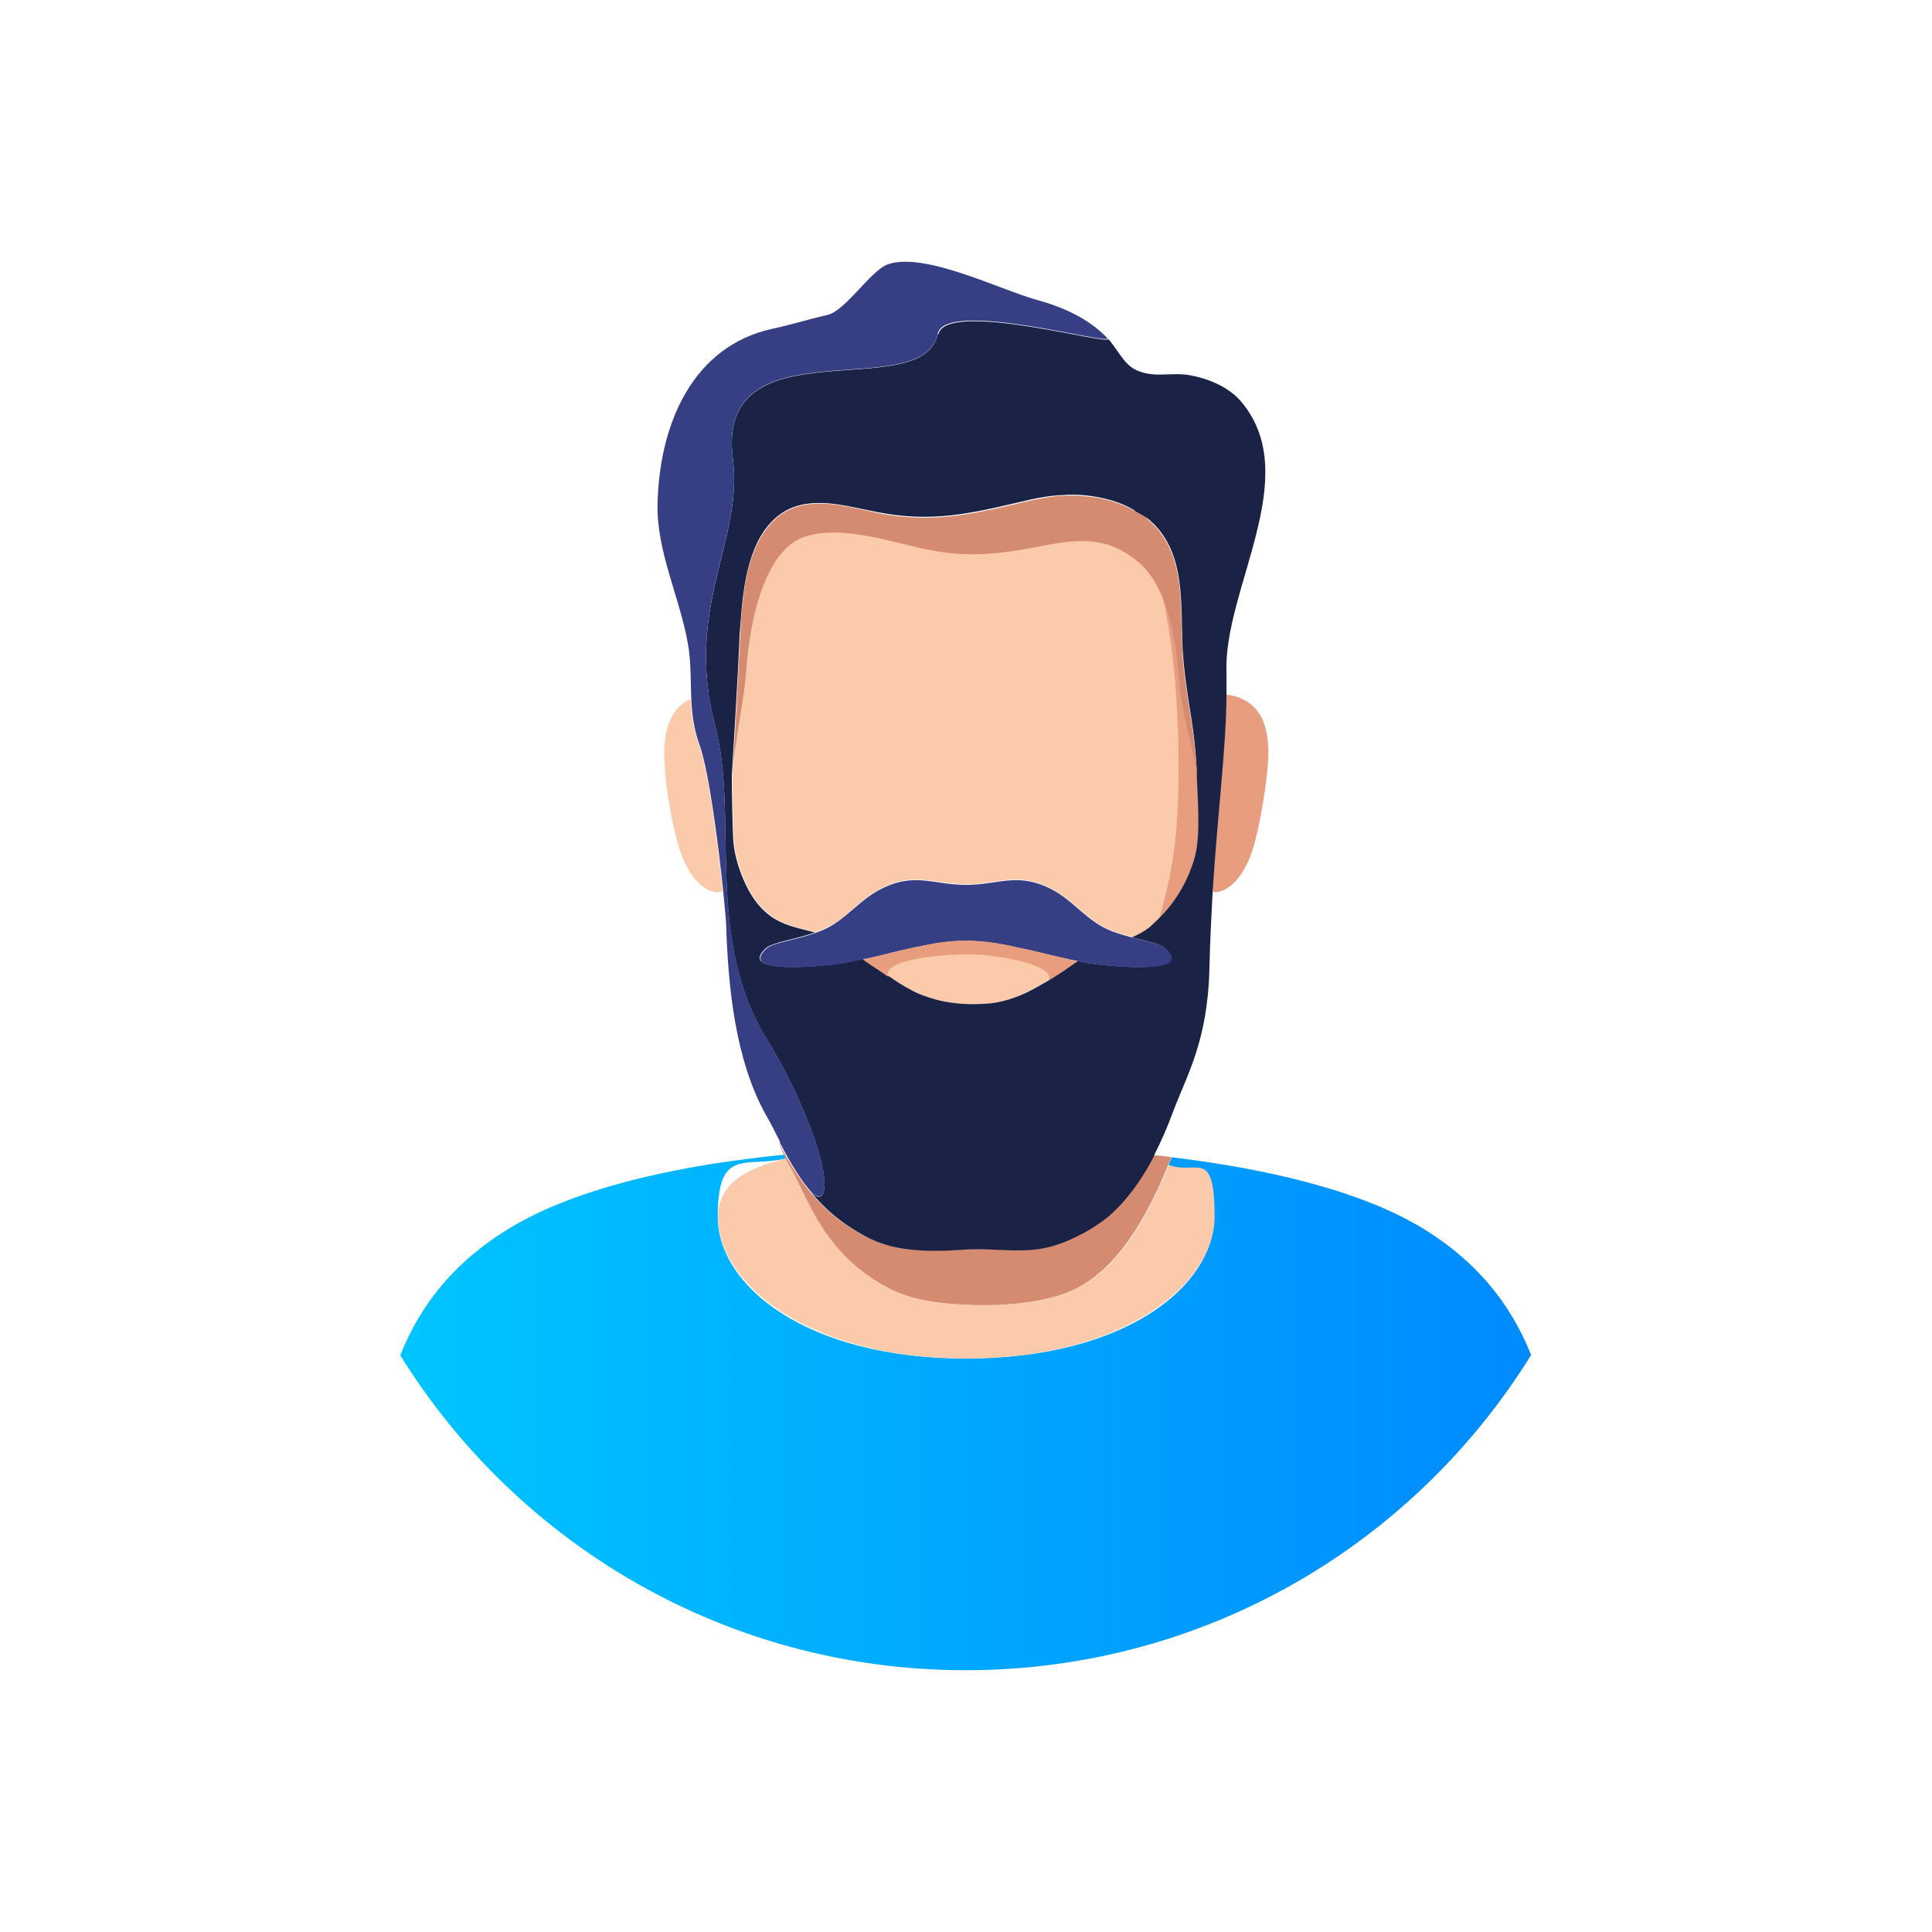
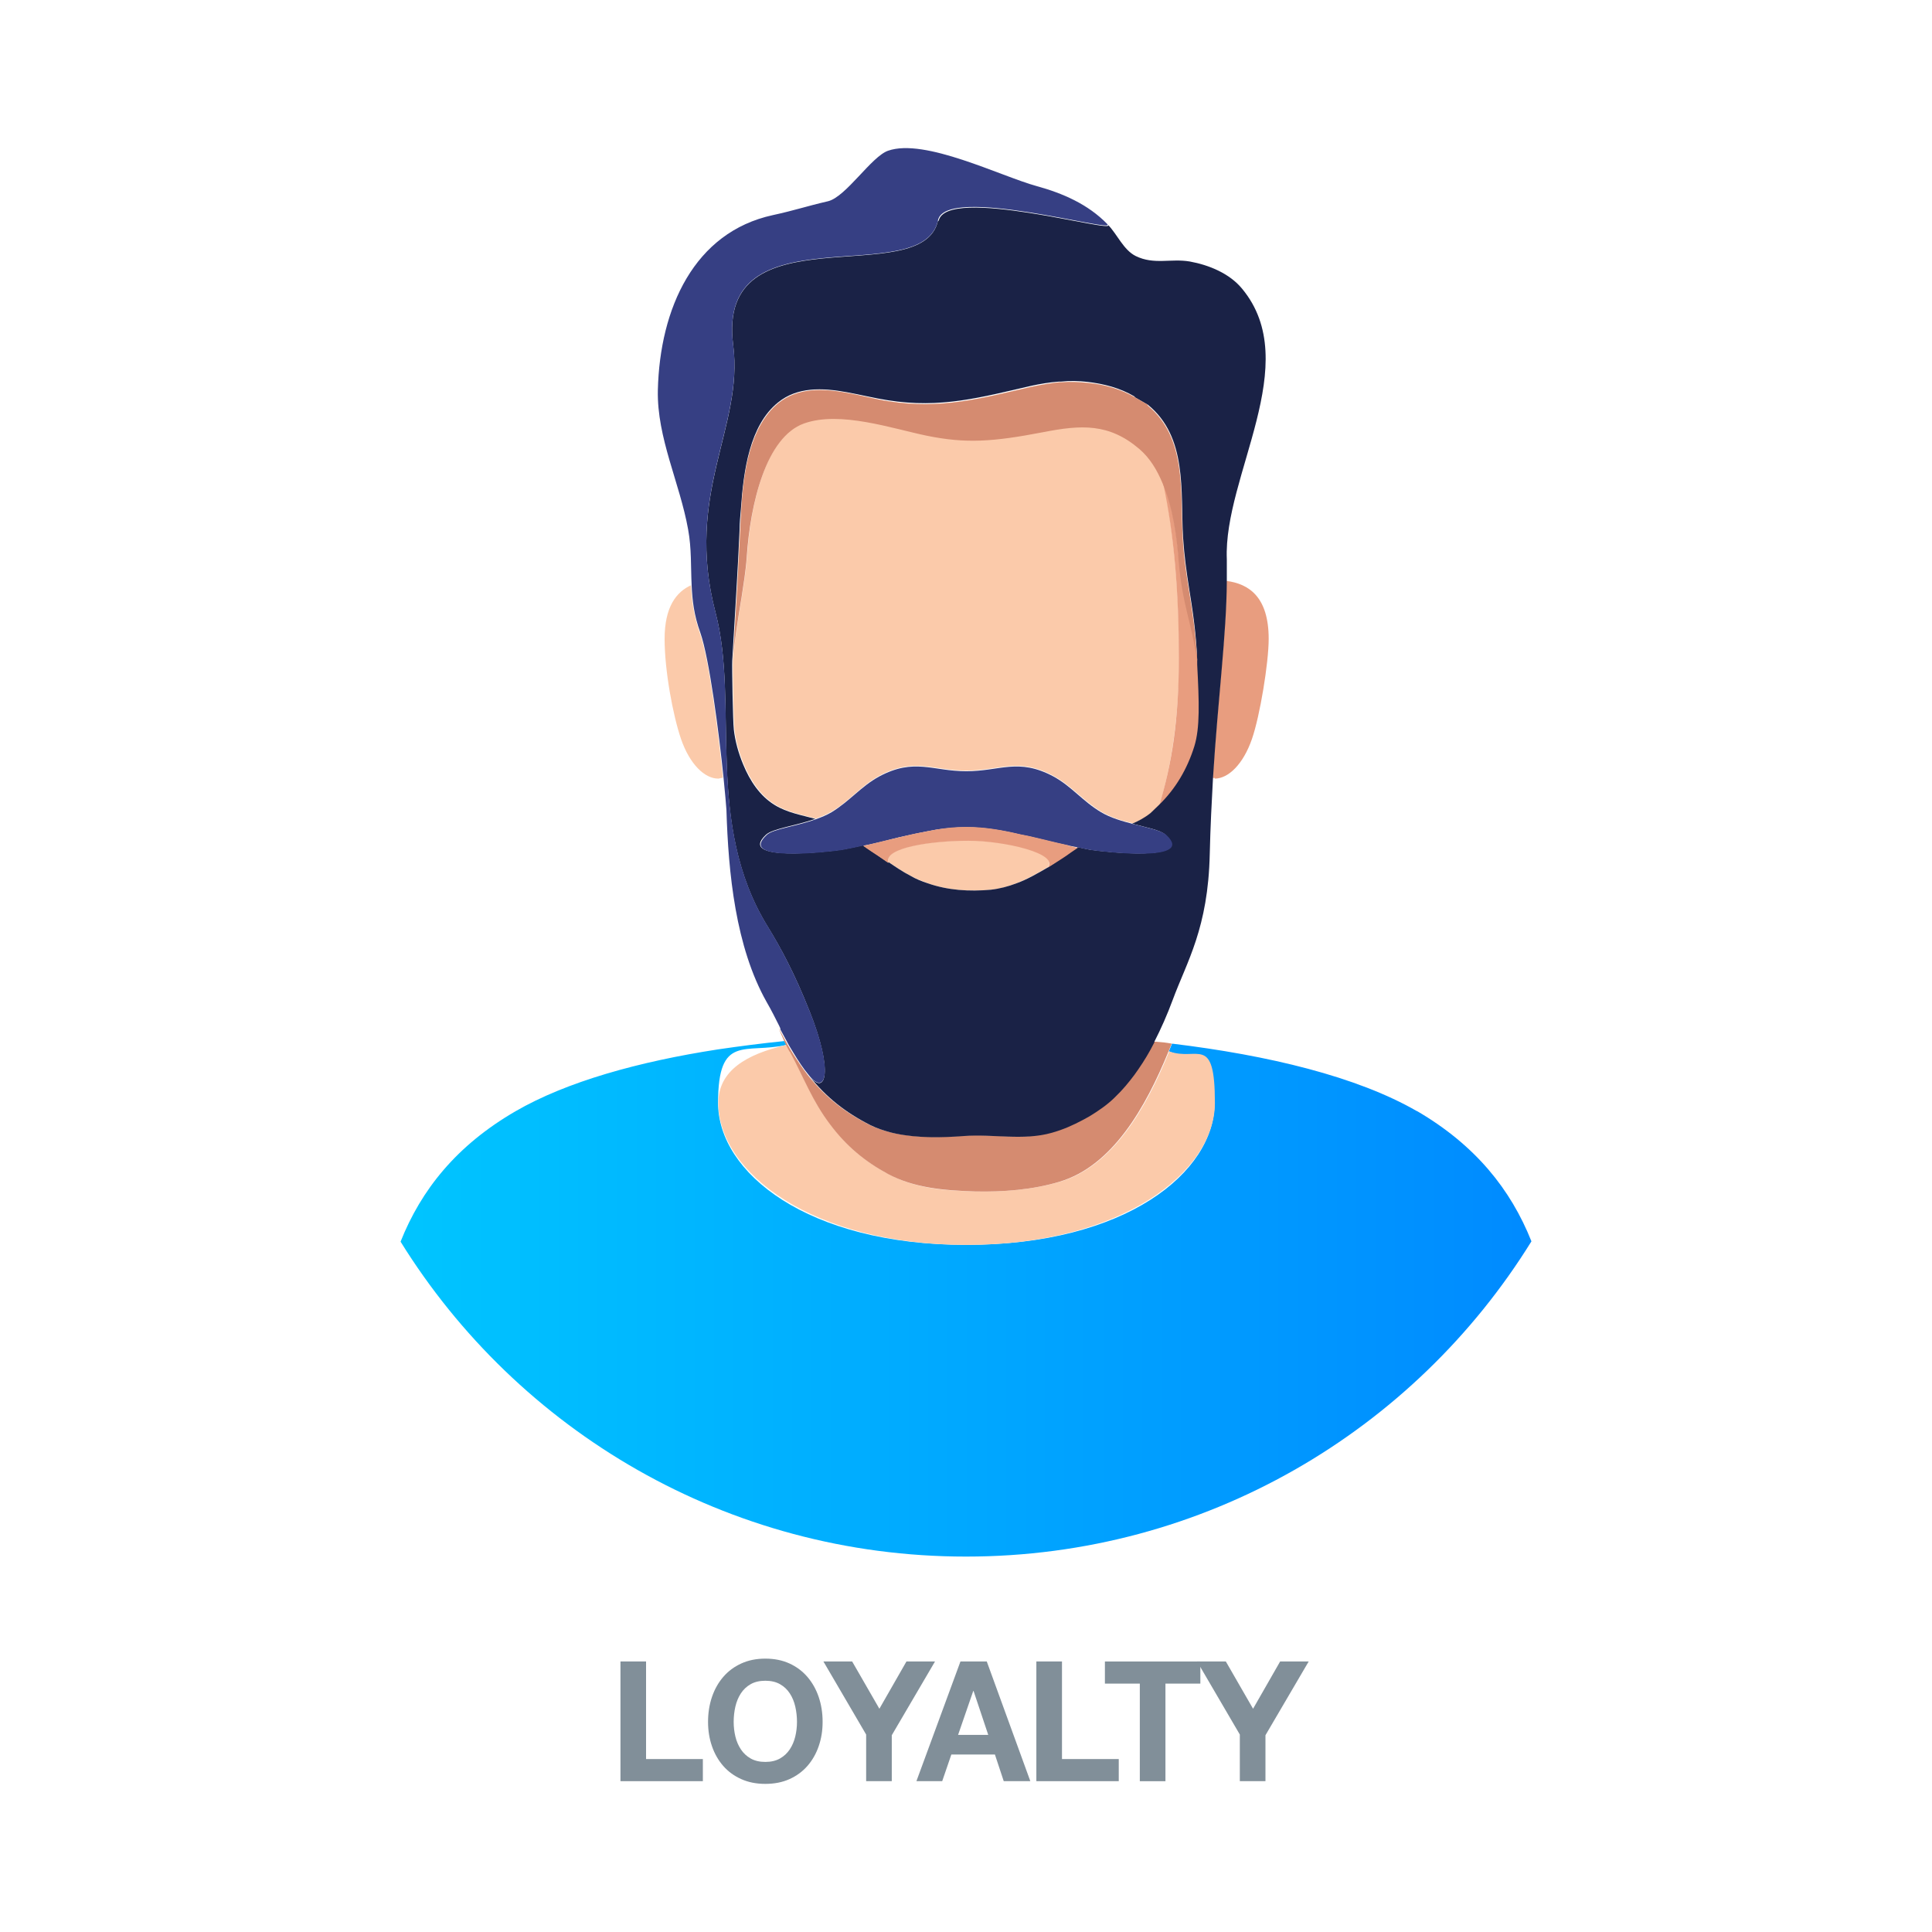
<svg xmlns="http://www.w3.org/2000/svg" id="Layer_4" width="600" height="600" version="1.1" viewBox="0 0 600 600">
  <defs>
-     <linearGradient id="linear-gradient" x1="-506.56" y1="1503.6" x2="-491.26" y2="1503.6" gradientTransform="translate(11722.1 -33993.9) scale(22.9)" gradientUnits="userSpaceOnUse">
+     <linearGradient id="linear-gradient" x1="-506.55" y1="1502.06" x2="-491.25" y2="1502.06" gradientTransform="translate(11722.1 -33993.9) scale(22.9)" gradientUnits="userSpaceOnUse">
      <stop offset="0" stop-color="#00c5ff" />
      <stop offset="1" stop-color="#008bff" />
    </linearGradient>
-     <linearGradient id="linear-gradient1" x1="-506.56" y1="1500.34" x2="-491.26" y2="1500.34" gradientTransform="translate(11722.1 -33999.1) scale(22.9)" gradientUnits="userSpaceOnUse">
+     <linearGradient id="linear-gradient1" x1="-506.55" y1="1498.8" x2="-491.25" y2="1498.8" gradientTransform="translate(11722.1 -33999.1) scale(22.9)" gradientUnits="userSpaceOnUse">
      <stop offset="0" stop-color="#2580bf" />
      <stop offset="1" stop-color="#2e337f" />
    </linearGradient>
  </defs>
-   <polygon points="241.8 354.1 242.2 354.9 241.7 354 241.8 354.1" fill="none" />
-   <path d="M440,380.4c-18.7-10.8-46.3-17.4-76.1-21l-1,2.4c8.7,3.1,14.2,8.1,14.2,16,0,21.6-27.6,44.1-77.1,44.1s-77.1-22.5-77.1-44.1,8.5-15.1,21.2-18l-.6-1.2c-7,.7-13.9,1.6-20.7,2.6-24.6,3.8-46.9,10-62.8,19.2-18.3,10.6-29.3,24.4-35.7,40.5,36.4,58.7,101.4,97.8,175.6,97.8s139.2-39.1,175.6-97.9c-6.4-16.1-17.4-29.9-35.6-40.5l.1.1Z" fill="url(#linear-gradient)" />
-   <polygon points="358.3 358.7 359 358.7 358.3 358.7 358.2 358.9 358.3 358.7" fill="url(#linear-gradient1)" />
-   <path d="M377.1,277.1c4.3,0,8.9-4.5,11.6-12.3,2.5-7.2,5.2-23.7,5.2-31.1,0-13.1-6.2-17.1-13.1-18-.1,16.7-2.7,35.8-4.3,61.2h.7l-.1.2Z" fill="#e89d7f" />
-   <path d="M270.1,297.4l-2.1.4c1.5,1.1,3.1,2.1,4.7,3.2-1.5-1-3.1-2-4.6-3.1l2.1-.5h-.1Z" fill="#fbcaaa" />
-   <path d="M316.8,294.3c-5.5-1.3-11-2.3-16.8-2.3h-.3.3c5.8,0,11.3,1,16.8,2.3Z" fill="#fbcaaa" />
-   <path d="M320.3,155.4c2.8-.6,5.7-1.1,8.6-1.3-2.9.3-5.8.7-8.6,1.3-15.6,3.6-28.1,7.1-44.5,4.5-4-.6-8.3-1.8-12.8-2.5,4.4.8,8.8,1.9,12.8,2.6,16.4,2.6,28.8-.9,44.5-4.5v-.1Z" fill="#fbcaaa" />
-   <path d="M352.4,158.7h0c-4.5-2.6-9.5-4-14.5-4.5,5.1.6,10.1,1.9,14.6,4.5h-.1Z" fill="#fbcaaa" />
-   <path d="M334.7,298.5c-.7.5-1.5,1-2.2,1.5.8-.5,1.6-1,2.3-1.6l-3.1-.6,3,.7h0Z" fill="#fbcaaa" />
-   <path d="M300.6,296.3c-11.1,0-26.1,2-24.8,6.7,2.3,1.5,4.5,3,6.9,4.3,1.7.9,3.5,1.6,5.3,2.3,6.3,2.2,12.9,2.6,19.6,2,2.7-.2,5.3-1,8-2,3.2-1.3,6.4-3,9.5-4.9,4-4.3-11.9-8.4-24.6-8.4h.1Z" fill="#fbcaaa" />
-   <path d="M361.1,185.2c-1.7-4.1-3.9-7.9-7.3-10.8-9.4-7.9-18-7.4-29.8-5.2-15.6,3-24.1,3.6-36.2,1.1-10.7-2.2-26.9-7.8-38.1-3.8-11.8,4.2-16.7,24.9-17.8,41.6-.3,4.3-1,8.4-1.6,12.4-1.1,6.6-2.2,13.2-2.7,20.1v-.2c.4-7.1.9-14.5,1.3-21.9.4-6.4.7-12.8,1-19.1,0-1.9.2-4,.3-6.2-.1,2.1-.3,4.2-.4,6.2-.3,6.3-.7,12.7-1,19.1-.4,7.4-.9,14.7-1.3,21.9-.1,1.8.2,18.9.5,21.4.4,3.5,1.4,7.2,2.9,10.8,2.1,5.1,5.2,9.8,9.8,12.6,3.9,2.4,8.3,3.1,12.6,4.3,1.7-.6,3.4-1.3,4.9-2.2,5.7-3.4,9.1-8,14.8-11.1,10.9-5.8,16.5-1.6,27-1.6s16.1-4.2,27,1.6c5.7,3.1,9.1,7.6,14.8,11.1,3,1.8,6.6,2.9,10,3.7,1.9-.8,3.8-1.7,5.7-3.3l2.5-2.4c4-13.3,6.1-28.7,6.1-46.1s-1.4-37.9-4.9-54.1l-.1.1Z" fill="#fbcaaa" />
-   <path d="M329,402.3c-8.3,2.5-17.7,3.2-26.2,3-9.8-.2-18.9-1-27-5.4-7.3-3.9-12.9-8.6-18-15.4-5.6-7.4-8-14.2-12.5-22.6l-1.1-2.1c-12.7,2.9-21.2,8.1-21.2,18,0,21.6,29.3,44.1,77.1,44.1s77.1-22.5,77.1-44.1-5.5-12.8-14.2-16c-7,17.3-17.4,35.6-33.9,40.5h-.1Z" fill="#fbcaaa" />
-   <path d="M214.6,217c-4.7,2.1-8.3,6.8-8.3,16.7s2.6,23.8,5.1,31.1c2.7,7.8,7.3,12.3,11.6,12.3l1.4-.3c-1.4-13.8-4.3-37-7.2-45-1.9-5.5-2.5-10.2-2.7-14.7l.1-.1Z" fill="#fbcaaa" />
-   <path d="M245.2,361.9c4.5,8.4,6.9,15.2,12.5,22.6,5.1,6.8,10.8,11.5,18,15.4,8.1,4.3,17.2,5.1,27,5.4,8.6.2,17.9-.5,26.2-3,16.5-4.9,26.8-23.1,33.9-40.5l1-2.4h0c-1.6-.3-3.3-.5-4.9-.6h-.7l-.1.1c-1.5,3-3.2,5.8-5,8.4l-1.2,1.7c-1.8,2.4-3.6,4.7-5.8,6.7l-.6.6c-2.3,2.1-4.9,4-7.6,5.6l-2,1.1c-3,1.6-6.1,3-9.7,4-8.8,2.5-18.3.3-27.3,1-6.6.5-14.3.7-21.3-.8l-1.3-.3c-2.2-.6-4.4-1.3-6.4-2.3-7.7-3.9-13.7-8.6-19.1-15.4-1.8-2.3-3.3-4.6-4.7-6.8l-1.5-2.5c-.9-1.6-1.8-3.3-2.7-5l-.4-.8h0v-.1c.6,1.6,1.2,3,1.9,4.5h0l.6,1.3,1.1,2.1h.1Z" fill="#d58b70" />
-   <path d="M356.4,161c12.3,10,10.1,26.8,10.9,41,.4,6,1.1,11,1.9,16.1-.8-5.1-1.6-10.1-1.9-16.1-.8-14.2,1.3-31-10.9-41l-4-2.3h0l4,2.3Z" fill="#e89d7f" />
-   <path d="M366,208.9c-.6-7.7-1.8-16.2-4.9-23.6,3.5,16.2,4.9,34.6,4.9,54.1s-2.1,32.7-6.1,46.1c5.3-5.2,9-11.4,11.1-18.3,1.8-5.9,1.5-13.8.9-25.4h0v-.4h0v-1c-1.8-12.1-4.6-17.1-5.8-31.4l-.1-.1Z" fill="#e89d7f" />
-   <path d="M291.2,103.8c-4.8,22.2-69.1-3.8-63.6,38.7,3.3,25.6-15.2,45.9-5.5,83,7.5,28.5-3.6,65.6,16.3,97.7,3.8,6.2,8.1,14,12.9,26.1,7.4,18.5,5.2,26.8-.2,20,5.4,6.8,11.4,11.5,19.1,15.4,2,1,4.2,1.7,6.4,2.3l1.3.3c7,1.5,14.7,1.3,21.3.8,9-.7,18.5,1.5,27.3-1,3.6-1,6.7-2.4,9.7-4l2-1.1c2.8-1.7,5.4-3.5,7.6-5.6l.6-.6c2.1-2,4-4.3,5.8-6.7l1.2-1.7c1.8-2.6,3.5-5.4,5-8.4v-.2c2.1-4.1,4-8.4,5.7-13,4.4-11.9,11-22.2,11.5-45.3.2-8.5.6-16.2,1-23.5,1.6-25.4,4.2-44.5,4.3-61.2v-6.8c-1.1-25.9,24.1-60.8,4.7-84.1-3.9-4.7-10.2-7.3-16.2-8.4-5.9-1-11.1,1.1-16.8-1.7-3.8-1.9-5.7-6.7-8.6-9.7,2.9,3-50.2-12.4-52.6-1.2l-.2-.1ZM352.4,158.7l4,2.3c12.3,10,10.1,26.8,10.9,41,.4,6,1.1,11,1.9,16.1,1,6.3,2.1,12.9,2.5,22v.7-.3,1.2h0c.6,11.6.9,19.6-.9,25.4-2.2,7-5.8,13.2-11.1,18.3l-2.5,2.4c-1.9,1.5-3.8,2.5-5.7,3.3,4.6,1.2,8.8,2,10.3,3.4,9.3,8.6-19.2,5.3-23.2,4.7-1.4-.2-2.7-.6-4-.8-.8.5-1.6,1-2.3,1.6-1.7,1.1-3.4,2.2-5.1,3.4l-2.1,1.4h0c-3.1,1.8-6.2,3.6-9.5,4.8-2.6,1-5.3,1.7-8,2-6.7.6-13.3.2-19.6-2-1.8-.6-3.6-1.3-5.3-2.3-2.5-1.3-4.7-2.8-6.9-4.3v.2l-3.2-2.2c-1.5-1-3.2-2.1-4.7-3.2-2.3.5-4.5,1-6.9,1.4-4,.6-32.5,3.9-23.2-4.7,2.1-1.9,9-2.7,15.3-4.9-4.3-1.2-8.7-1.9-12.6-4.3-4.6-2.8-7.7-7.5-9.8-12.6-1.5-3.6-2.5-7.3-2.9-10.8-.3-2.5-.6-19.6-.5-21.4.4-7.1.9-14.5,1.3-21.9.4-6.4.7-12.8,1-19.1,0-1.9.2-4,.4-6.2.8-11.8,2.7-25.9,11.5-33,6-4.9,13.8-4.6,21.4-3.2,4.4.8,8.8,1.9,12.8,2.5,16.4,2.6,28.8-.9,44.5-4.5,2.8-.6,5.7-1.1,8.6-1.3h.6c2.8-.3,5.6-.2,8.3.1,5.1.6,10.1,1.9,14.5,4.5l.2.3Z" fill="#1a2246" />
-   <path d="M327,276.4c-10.9-5.8-16.5-1.6-27-1.6s-16.1-4.2-27,1.6c-5.7,3.1-9.1,7.6-14.8,11.1-1.5.9-3.2,1.6-4.9,2.2-6.3,2.3-13.3,3-15.3,4.9-9.3,8.6,19.2,5.3,23.2,4.7,2.3-.4,4.6-.9,6.9-1.4l2.1-.4c2.2-.5,4.4-1,6.6-1.6,1.6-.4,3.1-.8,4.7-1.1,2.1-.5,4.2-.9,6.2-1.3l3.2-.6c2.9-.4,5.9-.7,8.9-.7h.3c5.8,0,11.3,1,16.8,2.3l2.5.5c4.1,1,8.2,2,12.4,2.9l3.1.6c1.4.3,2.7.6,4,.8,4,.6,32.5,3.9,23.2-4.7-1.5-1.4-5.7-2.2-10.3-3.4-3.4-.9-7-1.9-10-3.7-5.7-3.4-9.1-8-14.8-11.1h0Z" fill="#363f83" />
-   <path d="M242.2,354.9c.9,1.7,1.8,3.3,2.7,5l1.5,2.5c1.4,2.3,2.8,4.5,4.7,6.8,5.4,6.8,7.7-1.5.2-20-4.8-12-9.1-19.9-12.9-26.1-19.8-32-8.8-69.2-16.3-97.7-9.7-37.1,8.8-57.4,5.5-83-5.5-42.5,58.9-16.5,63.6-38.7,2.4-11.2,55.5,4.2,52.6,1.2-6-6.2-13.9-9.6-21.9-11.8-11.3-3.1-34.8-15-46.2-11-5.2,1.8-13.1,14.4-18.7,15.7-6.9,1.6-10.2,2.8-17.1,4.3-24.4,5.3-35.1,28.9-35.7,54.4-.3,14.8,6.8,28.7,9.4,43.2,1.1,6,.8,11.5,1.1,17.4.2,4.5.7,9.2,2.7,14.7,2.8,8,5.8,31.2,7.2,45,.5,4.9.8,8.6.9,10,.6,19.6,2.8,42.5,12.5,59.7,1.5,2.6,2.7,5,3.9,7.4h0l.4.9-.1.1Z" fill="#363f83" />
-   <path d="M356.4,161l-4-2.3c-4.5-2.6-9.5-4-14.6-4.5-2.8-.3-5.6-.4-8.3-.2h-.6c-2.9.3-5.8.8-8.6,1.4-15.6,3.6-28.1,7.1-44.5,4.5-4-.6-8.3-1.8-12.8-2.6-7.6-1.4-15.3-1.7-21.4,3.2-8.8,7.2-10.8,21.3-11.5,33-.1,2.1-.3,4.2-.3,6.2-.3,6.3-.7,12.7-1,19.1-.4,7.4-.9,14.7-1.3,21.9v.2c.5-6.9,1.6-13.5,2.7-20.1.6-4.1,1.3-8.1,1.6-12.4,1.1-16.7,6-37.4,17.8-41.6,11.2-4,27.4,1.6,38.1,3.8,12.2,2.5,20.6,1.9,36.2-1.1,11.8-2.3,20.4-2.8,29.8,5.2,3.4,2.9,5.6,6.7,7.3,10.8,3.1,7.4,4.3,16,4.9,23.6,1.2,14.3,4,19.3,5.8,31.4v.5-.7c-.5-9.1-1.6-15.6-2.6-22-.8-5.1-1.6-10.1-1.9-16.1-.8-14.2,1.3-31-10.9-41l.1-.2Z" fill="#d58b70" />
-   <path d="M331.7,297.8c-4.2-.9-8.3-2-12.4-2.9l-2.5-.5c-5.5-1.3-11-2.3-16.8-2.3h-.3c-3,0-6,.3-8.9.8l-3.2.6c-2.1.4-4.2.8-6.2,1.3-1.6.4-3.1.7-4.7,1.1-2.2.5-4.4,1.1-6.6,1.6l-2.1.5c1.5,1.1,3.1,2.1,4.6,3.1l3.2,2.2v-.2c-1.4-4.6,13.6-6.7,24.8-6.7s28.6,4,24.6,8.4h0l2.1-1.3c1.7-1.1,3.5-2.2,5.1-3.4.7-.5,1.5-1,2.2-1.5l-3-.7.1-.1Z" fill="#e89d7f" />
+   <g>
+     <path d="M200.64,515.98v30.31h17.64v6.87h-25.59v-37.18h7.96Z" fill="#818f99" />
+     <path d="M221.11,527c.81-2.38,1.98-4.45,3.5-6.22,1.52-1.77,3.39-3.16,5.6-4.17,2.21-1.01,4.7-1.51,7.47-1.51s5.3.5,7.5,1.51c2.2,1.01,4.05,2.4,5.57,4.17,1.52,1.77,2.69,3.85,3.5,6.22.81,2.38,1.22,4.96,1.22,7.73s-.41,5.23-1.22,7.58c-.81,2.34-1.98,4.38-3.5,6.12-1.52,1.74-3.38,3.1-5.57,4.09-2.2.99-4.7,1.48-7.5,1.48s-5.26-.49-7.47-1.48c-2.21-.99-4.08-2.35-5.6-4.09-1.52-1.74-2.69-3.78-3.5-6.12-.81-2.34-1.22-4.87-1.22-7.58s.41-5.36,1.22-7.73ZM228.38,539.29c.35,1.48.92,2.8,1.7,3.98.78,1.18,1.79,2.13,3.04,2.84,1.25.71,2.77,1.07,4.56,1.07s3.31-.36,4.56-1.07c1.25-.71,2.26-1.66,3.04-2.84.78-1.18,1.34-2.51,1.7-3.98.35-1.48.53-2.99.53-4.56s-.18-3.21-.53-4.74c-.35-1.53-.92-2.89-1.7-4.09-.78-1.2-1.79-2.15-3.04-2.86-1.25-.71-2.77-1.07-4.56-1.07s-3.31.36-4.56,1.07c-1.25.71-2.26,1.67-3.04,2.86-.78,1.2-1.34,2.56-1.7,4.09-.35,1.53-.53,3.11-.53,4.74s.18,3.08.53,4.56Z" fill="#818f99" />
+     <path d="M255.72,515.98h8.92l8.46,14.69,8.41-14.69h8.87l-13.43,22.91v14.27h-7.96v-14.48l-13.28-22.71Z" fill="#818f99" />
+     <path d="M306.45,515.98l13.53,37.18h-8.26l-2.74-8.28h-13.53l-2.84,8.28h-8.01l13.68-37.18h8.16ZM306.91,538.79l-4.56-13.64h-.1l-4.71,13.64h9.37Z" fill="#818f99" />
+     <path d="M329.81,515.98v30.31h17.63v6.87h-25.59v-37.18h7.96Z" fill="#818f99" />
+     <path d="M343.14,522.86v-6.87h29.64v6.87h-10.84v30.31h-7.96v-30.31h-10.84Z" fill="#818f99" />
+     <path d="M371.77,515.98h8.92l8.46,14.69,8.41-14.69h8.87l-13.43,22.91v14.27h-7.96v-14.48l-13.28-22.71Z" fill="#818f99" />
+   </g>
+   <g>
+     <polygon points="241.9 318.81 242.3 319.61 241.8 318.71 241.9 318.81" fill="none" />
+     <path d="M440.1,345.11c-18.7-10.8-46.3-17.4-76.1-21l-1,2.4c8.7,3.1,14.2,8.1,14.2,16,0,21.6-27.6,44.1-77.1,44.1s-77.1-22.5-77.1-44.1,8.5-15.1,21.2-18l-.6-1.2c-7,.7-13.9,1.6-20.7,2.6-24.6,3.8-46.9,10-62.8,19.2-18.3,10.6-29.3,24.4-35.7,40.5,36.4,58.7,101.4,97.8,175.6,97.8s139.2-39.1,175.6-97.9c-6.4-16.1-17.4-29.9-35.6-40.5l.1.1Z" fill="url(#linear-gradient)" />
+     <polygon points="358.4 323.41 359.1 323.41 358.4 323.41 358.3 323.61 358.4 323.41" fill="url(#linear-gradient1)" />
+     <path d="M377.2,241.81c4.3,0,8.9-4.5,11.6-12.3,2.5-7.2,5.2-23.7,5.2-31.1,0-13.1-6.2-17.1-13.1-18-.1,16.7-2.7,35.8-4.3,61.2h.7l-.1.2Z" fill="#e89d7f" />
+     <path d="M270.2,262.11l-2.1.4c1.5,1.1,3.1,2.1,4.7,3.2-1.5-1-3.1-2-4.6-3.1l2.1-.5h-.1Z" fill="#fbcaaa" />
+     <path d="M316.9,259.01c-5.5-1.3-11-2.3-16.8-2.3h-.3.3c5.8,0,11.3,1,16.8,2.3Z" fill="#fbcaaa" />
+     <path d="M320.4,120.11c2.8-.6,5.7-1.1,8.6-1.3-2.9.3-5.8.7-8.6,1.3-15.6,3.6-28.1,7.1-44.5,4.5-4-.6-8.3-1.8-12.8-2.5,4.4.8,8.8,1.9,12.8,2.6,16.4,2.6,28.8-.9,44.5-4.5v-.1Z" fill="#fbcaaa" />
+     <path d="M352.5,123.41h0c-4.5-2.6-9.5-4-14.5-4.5,5.1.6,10.1,1.9,14.6,4.5h-.1Z" fill="#fbcaaa" />
+     <path d="M334.8,263.21c-.7.5-1.5,1-2.2,1.5.8-.5,1.6-1,2.3-1.6l-3.1-.6,3,.7h0Z" fill="#fbcaaa" />
+     <path d="M300.7,261.01c-11.1,0-26.1,2-24.8,6.7,2.3,1.5,4.5,3,6.9,4.3,1.7.9,3.5,1.6,5.3,2.3,6.3,2.2,12.9,2.6,19.6,2,2.7-.2,5.3-1,8-2,3.2-1.3,6.4-3,9.5-4.9,4-4.3-11.9-8.4-24.6-8.4h.1Z" fill="#fbcaaa" />
+     <path d="M361.2,149.91c-1.7-4.1-3.9-7.9-7.3-10.8-9.4-7.9-18-7.4-29.8-5.2-15.6,3-24.1,3.6-36.2,1.1-10.7-2.2-26.9-7.8-38.1-3.8-11.8,4.2-16.7,24.9-17.8,41.6-.3,4.3-1,8.4-1.6,12.4-1.1,6.6-2.2,13.2-2.7,20.1v-.2c.4-7.1.9-14.5,1.3-21.9.4-6.4.7-12.8,1-19.1,0-1.9.2-4,.3-6.2-.1,2.1-.3,4.2-.4,6.2-.3,6.3-.7,12.7-1,19.1-.4,7.4-.9,14.7-1.3,21.9-.1,1.8.2,18.9.5,21.4.4,3.5,1.4,7.2,2.9,10.8,2.1,5.1,5.2,9.8,9.8,12.6,3.9,2.4,8.3,3.1,12.6,4.3,1.7-.6,3.4-1.3,4.9-2.2,5.7-3.4,9.1-8,14.8-11.1,10.9-5.8,16.5-1.6,27-1.6s16.1-4.2,27,1.6c5.7,3.1,9.1,7.6,14.8,11.1,3,1.8,6.6,2.9,10,3.7,1.9-.8,3.8-1.7,5.7-3.3l2.5-2.4c4-13.3,6.1-28.7,6.1-46.1s-1.4-37.9-4.9-54.1l-.1.1Z" fill="#fbcaaa" />
+     <path d="M329.1,367.01c-8.3,2.5-17.7,3.2-26.2,3-9.8-.2-18.9-1-27-5.4-7.3-3.9-12.9-8.6-18-15.4-5.6-7.4-8-14.2-12.5-22.6l-1.1-2.1c-12.7,2.9-21.2,8.1-21.2,18,0,21.6,29.3,44.1,77.1,44.1s77.1-22.5,77.1-44.1-5.5-12.8-14.2-16c-7,17.3-17.4,35.6-33.9,40.5h-.1Z" fill="#fbcaaa" />
+     <path d="M214.7,181.71c-4.7,2.1-8.3,6.8-8.3,16.7s2.6,23.8,5.1,31.1c2.7,7.8,7.3,12.3,11.6,12.3l1.4-.3c-1.4-13.8-4.3-37-7.2-45-1.9-5.5-2.5-10.2-2.7-14.7l.1-.1Z" fill="#fbcaaa" />
+     <path d="M245.3,326.61c4.5,8.4,6.9,15.2,12.5,22.6,5.1,6.8,10.8,11.5,18,15.4,8.1,4.3,17.2,5.1,27,5.4,8.6.2,17.9-.5,26.2-3,16.5-4.9,26.8-23.1,33.9-40.5l1-2.4h0c-1.6-.3-3.3-.5-4.9-.6h-.7l-.1.1c-1.5,3-3.2,5.8-5,8.4l-1.2,1.7c-1.8,2.4-3.6,4.7-5.8,6.7l-.6.6c-2.3,2.1-4.9,4-7.6,5.6l-2,1.1c-3,1.6-6.1,3-9.7,4-8.8,2.5-18.3.3-27.3,1-6.6.5-14.3.7-21.3-.8l-1.3-.3c-2.2-.6-4.4-1.3-6.4-2.3-7.7-3.9-13.7-8.6-19.1-15.4-1.8-2.3-3.3-4.6-4.7-6.8l-1.5-2.5c-.9-1.6-1.8-3.3-2.7-5l-.4-.8h0v-.1c.6,1.6,1.2,3,1.9,4.5h0l.6,1.3,1.1,2.1h.1Z" fill="#d58b70" />
+     <path d="M356.5,125.71c12.3,10,10.1,26.8,10.9,41,.4,6,1.1,11,1.9,16.1-.8-5.1-1.6-10.1-1.9-16.1-.8-14.2,1.3-31-10.9-41l-4-2.3h0l4,2.3Z" fill="#e89d7f" />
+     <path d="M366.1,173.61c-.6-7.7-1.8-16.2-4.9-23.6,3.5,16.2,4.9,34.6,4.9,54.1s-2.1,32.7-6.1,46.1c5.3-5.2,9-11.4,11.1-18.3,1.8-5.9,1.5-13.8.9-25.4h0v-.4h0v-1c-1.8-12.1-4.6-17.1-5.8-31.4l-.1-.1Z" fill="#e89d7f" />
+     <path d="M291.3,68.51c-4.8,22.2-69.1-3.8-63.6,38.7,3.3,25.6-15.2,45.9-5.5,83,7.5,28.5-3.6,65.6,16.3,97.7,3.8,6.2,8.1,14,12.9,26.1,7.4,18.5,5.2,26.8-.2,20,5.4,6.8,11.4,11.5,19.1,15.4,2,1,4.2,1.7,6.4,2.3l1.3.3c7,1.5,14.7,1.3,21.3.8,9-.7,18.5,1.5,27.3-1,3.6-1,6.7-2.4,9.7-4l2-1.1c2.8-1.7,5.4-3.5,7.6-5.6l.6-.6c2.1-2,4-4.3,5.8-6.7l1.2-1.7c1.8-2.6,3.5-5.4,5-8.4v-.2c2.1-4.1,4-8.4,5.7-13,4.4-11.9,11-22.2,11.5-45.3.2-8.5.6-16.2,1-23.5,1.6-25.4,4.2-44.5,4.3-61.2v-6.8c-1.1-25.9,24.1-60.8,4.7-84.1-3.9-4.7-10.2-7.3-16.2-8.4-5.9-1-11.1,1.1-16.8-1.7-3.8-1.9-5.7-6.7-8.6-9.7,2.9,3-50.2-12.4-52.6-1.2l-.2-.1ZM352.5,123.41l4,2.3c12.3,10,10.1,26.8,10.9,41,.4,6,1.1,11,1.9,16.1,1,6.3,2.1,12.9,2.5,22v.7-.3,1.2h0c.6,11.6.9,19.6-.9,25.4-2.2,7-5.8,13.2-11.1,18.3l-2.5,2.4c-1.9,1.5-3.8,2.5-5.7,3.3,4.6,1.2,8.8,2,10.3,3.4,9.3,8.6-19.2,5.3-23.2,4.7-1.4-.2-2.7-.6-4-.8-.8.5-1.6,1-2.3,1.6-1.7,1.1-3.4,2.2-5.1,3.4l-2.1,1.4h0c-3.1,1.8-6.2,3.6-9.5,4.8-2.6,1-5.3,1.7-8,2-6.7.6-13.3.2-19.6-2-1.8-.6-3.6-1.3-5.3-2.3-2.5-1.3-4.7-2.8-6.9-4.3v.2l-3.2-2.2c-1.5-1-3.2-2.1-4.7-3.2-2.3.5-4.5,1-6.9,1.4-4,.6-32.5,3.9-23.2-4.7,2.1-1.9,9-2.7,15.3-4.9-4.3-1.2-8.7-1.9-12.6-4.3-4.6-2.8-7.7-7.5-9.8-12.6-1.5-3.6-2.5-7.3-2.9-10.8-.3-2.5-.6-19.6-.5-21.4.4-7.1.9-14.5,1.3-21.9.4-6.4.7-12.8,1-19.1,0-1.9.2-4,.4-6.2.8-11.8,2.7-25.9,11.5-33,6-4.9,13.8-4.6,21.4-3.2,4.4.8,8.8,1.9,12.8,2.5,16.4,2.6,28.8-.9,44.5-4.5,2.8-.6,5.7-1.1,8.6-1.3h.6c2.8-.3,5.6-.2,8.3.1,5.1.6,10.1,1.9,14.5,4.5l.2.3Z" fill="#1a2246" />
+     <path d="M327.1,241.11c-10.9-5.8-16.5-1.6-27-1.6s-16.1-4.2-27,1.6c-5.7,3.1-9.1,7.6-14.8,11.1-1.5.9-3.2,1.6-4.9,2.2-6.3,2.3-13.3,3-15.3,4.9-9.3,8.6,19.2,5.3,23.2,4.7,2.3-.4,4.6-.9,6.9-1.4l2.1-.4c2.2-.5,4.4-1,6.6-1.6,1.6-.4,3.1-.8,4.7-1.1,2.1-.5,4.2-.9,6.2-1.3l3.2-.6c2.9-.4,5.9-.7,8.9-.7h.3c5.8,0,11.3,1,16.8,2.3l2.5.5c4.1,1,8.2,2,12.4,2.9l3.1.6c1.4.3,2.7.6,4,.8,4,.6,32.5,3.9,23.2-4.7-1.5-1.4-5.7-2.2-10.3-3.4-3.4-.9-7-1.9-10-3.7-5.7-3.4-9.1-8-14.8-11.1h0Z" fill="#363f83" />
+     <path d="M242.3,319.61c.9,1.7,1.8,3.3,2.7,5l1.5,2.5c1.4,2.3,2.8,4.5,4.7,6.8,5.4,6.8,7.7-1.5.2-20-4.8-12-9.1-19.9-12.9-26.1-19.8-32-8.8-69.2-16.3-97.7-9.7-37.1,8.8-57.4,5.5-83-5.5-42.5,58.9-16.5,63.6-38.7,2.4-11.2,55.5,4.2,52.6,1.2-6-6.2-13.9-9.6-21.9-11.8-11.3-3.1-34.8-15-46.2-11-5.2,1.8-13.1,14.4-18.7,15.7-6.9,1.6-10.2,2.8-17.1,4.3-24.4,5.3-35.1,28.9-35.7,54.4-.3,14.8,6.8,28.7,9.4,43.2,1.1,6,.8,11.5,1.1,17.4.2,4.5.7,9.2,2.7,14.7,2.8,8,5.8,31.2,7.2,45,.5,4.9.8,8.6.9,10,.6,19.6,2.8,42.5,12.5,59.7,1.5,2.6,2.7,5,3.9,7.4h0l.4.9-.1.1Z" fill="#363f83" />
+     <path d="M356.5,125.71l-4-2.3c-4.5-2.6-9.5-4-14.6-4.5-2.8-.3-5.6-.4-8.3-.2h-.6c-2.9.3-5.8.8-8.6,1.4-15.6,3.6-28.1,7.1-44.5,4.5-4-.6-8.3-1.8-12.8-2.6-7.6-1.4-15.3-1.7-21.4,3.2-8.8,7.2-10.8,21.3-11.5,33-.1,2.1-.3,4.2-.3,6.2-.3,6.3-.7,12.7-1,19.1-.4,7.4-.9,14.7-1.3,21.9v.2c.5-6.9,1.6-13.5,2.7-20.1.6-4.1,1.3-8.1,1.6-12.4,1.1-16.7,6-37.4,17.8-41.6,11.2-4,27.4,1.6,38.1,3.8,12.2,2.5,20.6,1.9,36.2-1.1,11.8-2.3,20.4-2.8,29.8,5.2,3.4,2.9,5.6,6.7,7.3,10.8,3.1,7.4,4.3,16,4.9,23.6,1.2,14.3,4,19.3,5.8,31.4v.5-.7c-.5-9.1-1.6-15.6-2.6-22-.8-5.1-1.6-10.1-1.9-16.1-.8-14.2,1.3-31-10.9-41l.1-.2Z" fill="#d58b70" />
+     <path d="M331.8,262.51c-4.2-.9-8.3-2-12.4-2.9l-2.5-.5c-5.5-1.3-11-2.3-16.8-2.3h-.3c-3,0-6,.3-8.9.8l-3.2.6c-2.1.4-4.2.8-6.2,1.3-1.6.4-3.1.7-4.7,1.1-2.2.5-4.4,1.1-6.6,1.6l-2.1.5c1.5,1.1,3.1,2.1,4.6,3.1l3.2,2.2v-.2c-1.4-4.6,13.6-6.7,24.8-6.7s28.6,4,24.6,8.4h0l2.1-1.3c1.7-1.1,3.5-2.2,5.1-3.4.7-.5,1.5-1,2.2-1.5l-3-.7.1-.1Z" fill="#e89d7f" />
+   </g>
</svg>
